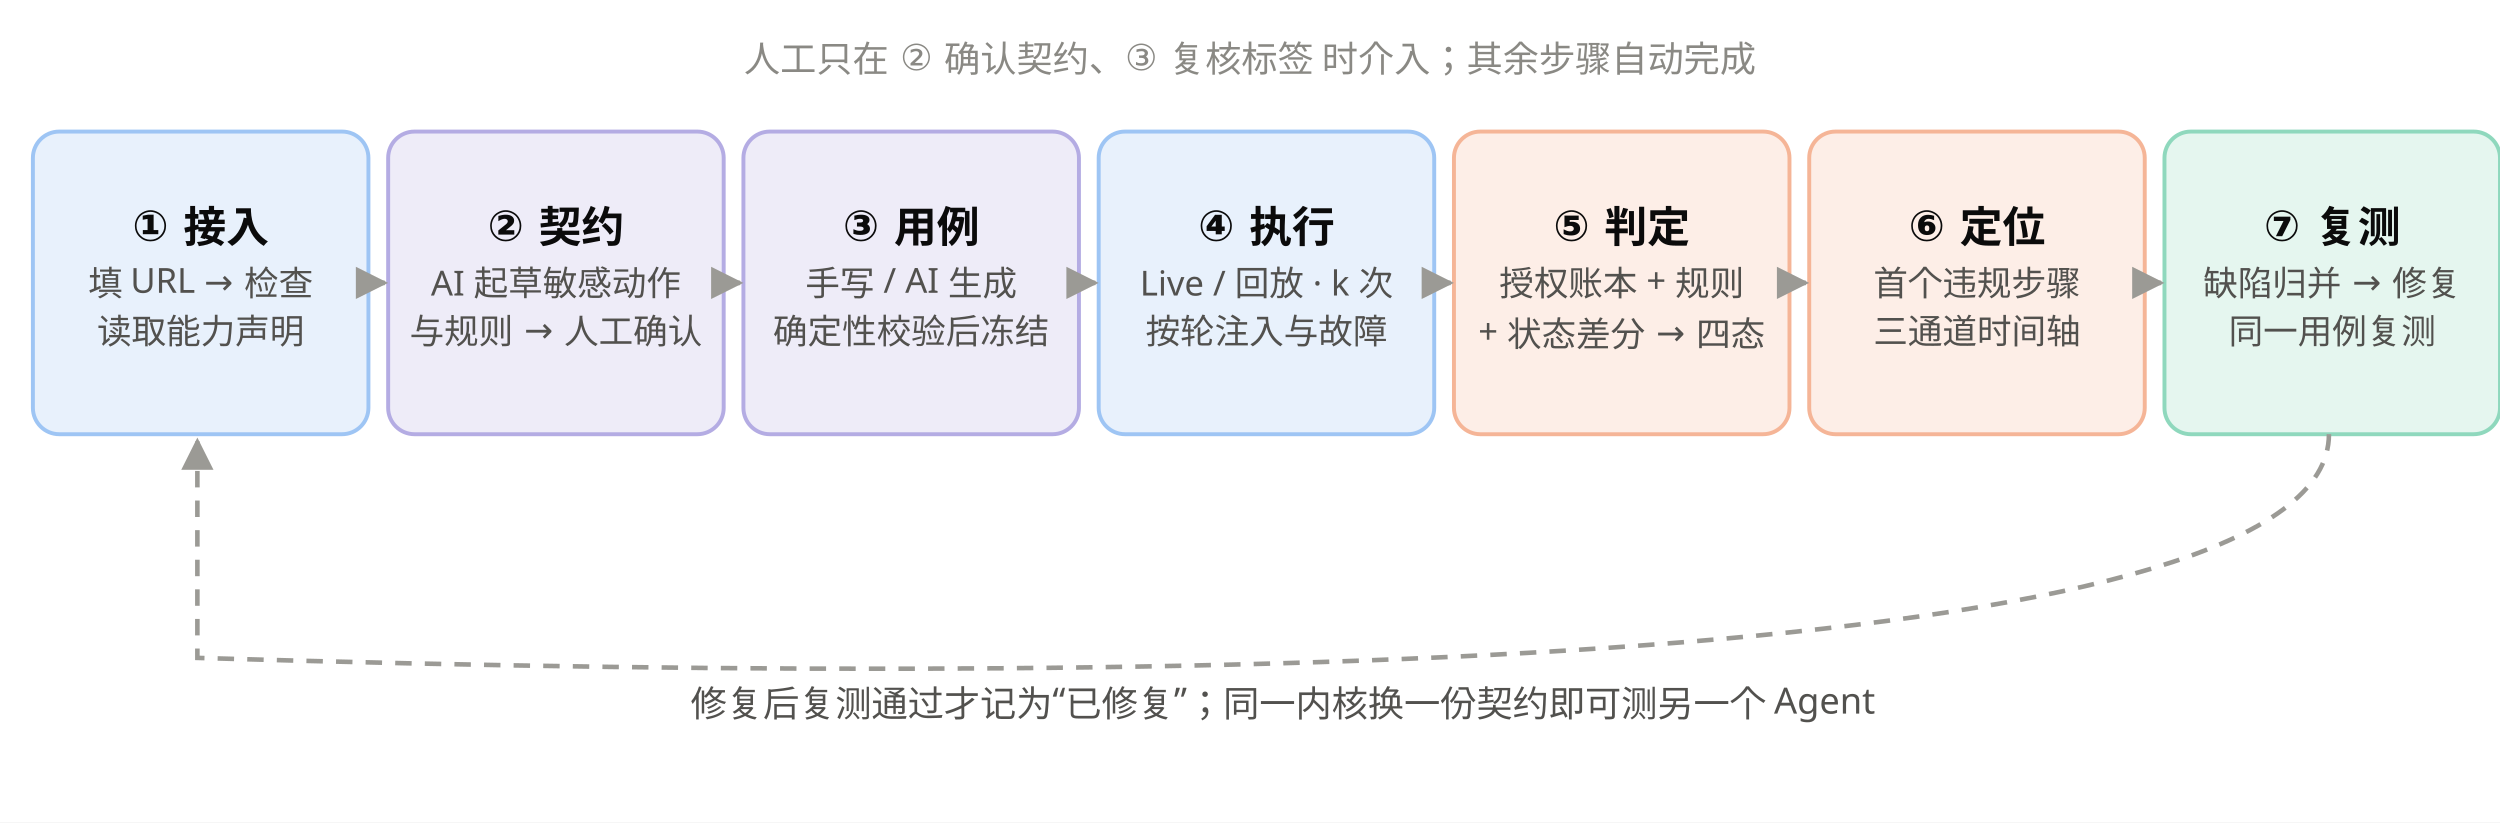
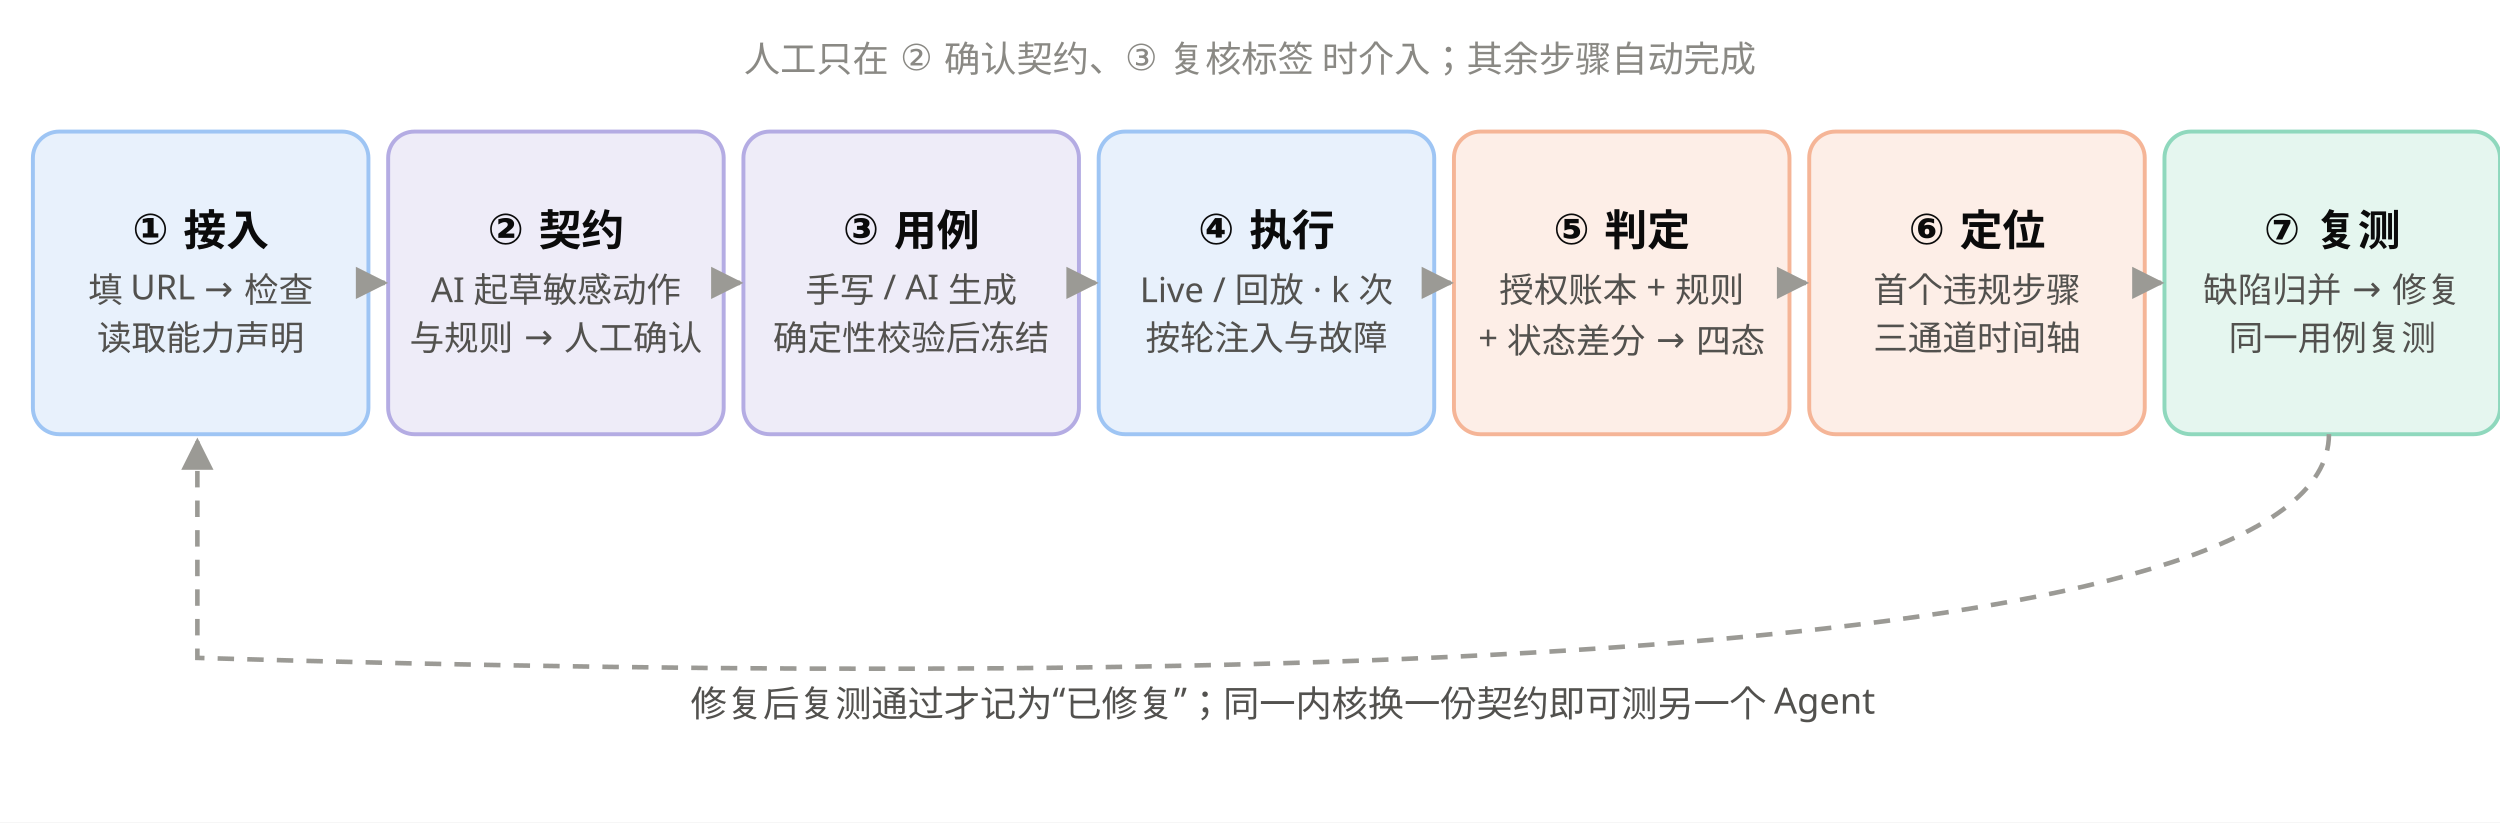
<svg xmlns="http://www.w3.org/2000/svg" viewBox="0 0 760 250" width="760" height="250">
  <defs>
    <marker id="ah" viewBox="0 0 10 10" refX="9" refY="5" markerWidth="7" markerHeight="7" orient="auto-start-reverse">
      <path d="M0,0 L10,5 L0,10 z" fill="#9b9a95" />
    </marker>
  </defs>
  <rect width="100%" height="100%" fill="#ffffff" />
  <rect x="10" y="40" width="102" height="92" rx="8" fill="#e8f1fc" stroke="#9ec5f4" stroke-width="1.2" />
-   <text x="61.0" y="69.5" font-family="'PingFang SC','Hiragino Sans GB','Microsoft YaHei',sans-serif" font-size="13" fill="#0b0b0b" text-anchor="middle" font-weight="600" dominant-baseline="middle">① 接入</text>
-   <text x="61.0" y="86.2" font-family="'PingFang SC','Hiragino Sans GB','Microsoft YaHei',sans-serif" font-size="10.5" fill="#52514e" text-anchor="middle" font-weight="400" dominant-baseline="middle">填 URL → 检查</text>
-   <text x="61.0" y="100.8" font-family="'PingFang SC','Hiragino Sans GB','Microsoft YaHei',sans-serif" font-size="10.5" fill="#52514e" text-anchor="middle" font-weight="400" dominant-baseline="middle">读取能力声明</text>
+   <text x="61.0" y="70.5" font-family="'PingFang SC','Hiragino Sans GB','Microsoft YaHei',sans-serif" font-size="13" fill="#0b0b0b" text-anchor="middle" font-weight="600" dominant-baseline="middle">① 接入</text>
+   <text x="61.0" y="88.2" font-family="'PingFang SC','Hiragino Sans GB','Microsoft YaHei',sans-serif" font-size="10.5" fill="#52514e" text-anchor="middle" font-weight="400" dominant-baseline="middle">填 URL → 检查</text>
+   <text x="61.0" y="102.8" font-family="'PingFang SC','Hiragino Sans GB','Microsoft YaHei',sans-serif" font-size="10.5" fill="#52514e" text-anchor="middle" font-weight="400" dominant-baseline="middle">读取能力声明</text>
  <rect x="118" y="40" width="102" height="92" rx="8" fill="#eeecf8" stroke="#b4ace3" stroke-width="1.2" />
-   <text x="169.0" y="69.5" font-family="'PingFang SC','Hiragino Sans GB','Microsoft YaHei',sans-serif" font-size="13" fill="#0b0b0b" text-anchor="middle" font-weight="600" dominant-baseline="middle">② 契约</text>
-   <text x="169.0" y="86.2" font-family="'PingFang SC','Hiragino Sans GB','Microsoft YaHei',sans-serif" font-size="10.5" fill="#52514e" text-anchor="middle" font-weight="400" dominant-baseline="middle">AI 起草敏感动作</text>
-   <text x="169.0" y="100.8" font-family="'PingFang SC','Hiragino Sans GB','Microsoft YaHei',sans-serif" font-size="10.5" fill="#52514e" text-anchor="middle" font-weight="400" dominant-baseline="middle">与规则 → 人工确认</text>
+   <text x="169.0" y="70.5" font-family="'PingFang SC','Hiragino Sans GB','Microsoft YaHei',sans-serif" font-size="13" fill="#0b0b0b" text-anchor="middle" font-weight="600" dominant-baseline="middle">② 契约</text>
+   <text x="169.0" y="88.2" font-family="'PingFang SC','Hiragino Sans GB','Microsoft YaHei',sans-serif" font-size="10.5" fill="#52514e" text-anchor="middle" font-weight="400" dominant-baseline="middle">AI 起草敏感动作</text>
+   <text x="169.0" y="102.8" font-family="'PingFang SC','Hiragino Sans GB','Microsoft YaHei',sans-serif" font-size="10.5" fill="#52514e" text-anchor="middle" font-weight="400" dominant-baseline="middle">与规则 → 人工确认</text>
  <line x1="113" y1="86" x2="117" y2="86" stroke="#9b9a95" stroke-width="1.4" marker-end="url(#ah)" />
  <rect x="226" y="40" width="102" height="92" rx="8" fill="#eeecf8" stroke="#b4ace3" stroke-width="1.2" />
-   <text x="277.0" y="69.5" font-family="'PingFang SC','Hiragino Sans GB','Microsoft YaHei',sans-serif" font-size="13" fill="#0b0b0b" text-anchor="middle" font-weight="600" dominant-baseline="middle">③ 用例</text>
-   <text x="277.0" y="86.2" font-family="'PingFang SC','Hiragino Sans GB','Microsoft YaHei',sans-serif" font-size="10.5" fill="#52514e" text-anchor="middle" font-weight="400" dominant-baseline="middle">手写 / AI 生成</text>
-   <text x="277.0" y="100.8" font-family="'PingFang SC','Hiragino Sans GB','Microsoft YaHei',sans-serif" font-size="10.5" fill="#52514e" text-anchor="middle" font-weight="400" dominant-baseline="middle">确定性校验后冻结</text>
+   <text x="277.0" y="70.5" font-family="'PingFang SC','Hiragino Sans GB','Microsoft YaHei',sans-serif" font-size="13" fill="#0b0b0b" text-anchor="middle" font-weight="600" dominant-baseline="middle">③ 用例</text>
+   <text x="277.0" y="88.2" font-family="'PingFang SC','Hiragino Sans GB','Microsoft YaHei',sans-serif" font-size="10.5" fill="#52514e" text-anchor="middle" font-weight="400" dominant-baseline="middle">手写 / AI 生成</text>
+   <text x="277.0" y="102.8" font-family="'PingFang SC','Hiragino Sans GB','Microsoft YaHei',sans-serif" font-size="10.5" fill="#52514e" text-anchor="middle" font-weight="400" dominant-baseline="middle">确定性校验后冻结</text>
  <line x1="221" y1="86" x2="225" y2="86" stroke="#9b9a95" stroke-width="1.4" marker-end="url(#ah)" />
  <rect x="334" y="40" width="102" height="92" rx="8" fill="#e8f1fc" stroke="#9ec5f4" stroke-width="1.2" />
-   <text x="385.0" y="69.5" font-family="'PingFang SC','Hiragino Sans GB','Microsoft YaHei',sans-serif" font-size="13" fill="#0b0b0b" text-anchor="middle" font-weight="600" dominant-baseline="middle">④ 执行</text>
-   <text x="385.0" y="86.2" font-family="'PingFang SC','Hiragino Sans GB','Microsoft YaHei',sans-serif" font-size="10.5" fill="#52514e" text-anchor="middle" font-weight="400" dominant-baseline="middle">Live / 回放 · k 次</text>
-   <text x="385.0" y="100.8" font-family="'PingFang SC','Hiragino Sans GB','Microsoft YaHei',sans-serif" font-size="10.5" fill="#52514e" text-anchor="middle" font-weight="400" dominant-baseline="middle">按轮注入与故障</text>
+   <text x="385.0" y="70.5" font-family="'PingFang SC','Hiragino Sans GB','Microsoft YaHei',sans-serif" font-size="13" fill="#0b0b0b" text-anchor="middle" font-weight="600" dominant-baseline="middle">④ 执行</text>
+   <text x="385.0" y="88.2" font-family="'PingFang SC','Hiragino Sans GB','Microsoft YaHei',sans-serif" font-size="10.5" fill="#52514e" text-anchor="middle" font-weight="400" dominant-baseline="middle">Live / 回放 · k 次</text>
+   <text x="385.0" y="102.8" font-family="'PingFang SC','Hiragino Sans GB','Microsoft YaHei',sans-serif" font-size="10.5" fill="#52514e" text-anchor="middle" font-weight="400" dominant-baseline="middle">按轮注入与故障</text>
  <line x1="329" y1="86" x2="333" y2="86" stroke="#9b9a95" stroke-width="1.4" marker-end="url(#ah)" />
  <rect x="442" y="40" width="102" height="92" rx="8" fill="#fdeee7" stroke="#f5b597" stroke-width="1.2" />
-   <text x="493.0" y="69.5" font-family="'PingFang SC','Hiragino Sans GB','Microsoft YaHei',sans-serif" font-size="13" fill="#0b0b0b" text-anchor="middle" font-weight="600" dominant-baseline="middle">⑤ 判定</text>
-   <text x="493.0" y="86.2" font-family="'PingFang SC','Hiragino Sans GB','Microsoft YaHei',sans-serif" font-size="10.5" fill="#52514e" text-anchor="middle" font-weight="400" dominant-baseline="middle">授权账本 + 规则</text>
-   <text x="493.0" y="100.8" font-family="'PingFang SC','Hiragino Sans GB','Microsoft YaHei',sans-serif" font-size="10.5" fill="#52514e" text-anchor="middle" font-weight="400" dominant-baseline="middle">+ 状态差分 → 四态</text>
+   <text x="493.0" y="70.5" font-family="'PingFang SC','Hiragino Sans GB','Microsoft YaHei',sans-serif" font-size="13" fill="#0b0b0b" text-anchor="middle" font-weight="600" dominant-baseline="middle">⑤ 判定</text>
+   <text x="493.0" y="88.2" font-family="'PingFang SC','Hiragino Sans GB','Microsoft YaHei',sans-serif" font-size="10.5" fill="#52514e" text-anchor="middle" font-weight="400" dominant-baseline="middle">授权账本 + 规则</text>
+   <text x="493.0" y="102.8" font-family="'PingFang SC','Hiragino Sans GB','Microsoft YaHei',sans-serif" font-size="10.5" fill="#52514e" text-anchor="middle" font-weight="400" dominant-baseline="middle">+ 状态差分 → 四态</text>
  <line x1="437" y1="86" x2="441" y2="86" stroke="#9b9a95" stroke-width="1.4" marker-end="url(#ah)" />
  <rect x="550" y="40" width="102" height="92" rx="8" fill="#fdeee7" stroke="#f5b597" stroke-width="1.2" />
-   <text x="601.0" y="69.5" font-family="'PingFang SC','Hiragino Sans GB','Microsoft YaHei',sans-serif" font-size="13" fill="#0b0b0b" text-anchor="middle" font-weight="600" dominant-baseline="middle">⑥ 定位</text>
-   <text x="601.0" y="86.2" font-family="'PingFang SC','Hiragino Sans GB','Microsoft YaHei',sans-serif" font-size="10.5" fill="#52514e" text-anchor="middle" font-weight="400" dominant-baseline="middle">首个违规步骤</text>
-   <text x="601.0" y="100.8" font-family="'PingFang SC','Hiragino Sans GB','Microsoft YaHei',sans-serif" font-size="10.5" fill="#52514e" text-anchor="middle" font-weight="400" dominant-baseline="middle">三通道时间轴</text>
+   <text x="601.0" y="70.5" font-family="'PingFang SC','Hiragino Sans GB','Microsoft YaHei',sans-serif" font-size="13" fill="#0b0b0b" text-anchor="middle" font-weight="600" dominant-baseline="middle">⑥ 定位</text>
+   <text x="601.0" y="88.2" font-family="'PingFang SC','Hiragino Sans GB','Microsoft YaHei',sans-serif" font-size="10.5" fill="#52514e" text-anchor="middle" font-weight="400" dominant-baseline="middle">首个违规步骤</text>
+   <text x="601.0" y="102.8" font-family="'PingFang SC','Hiragino Sans GB','Microsoft YaHei',sans-serif" font-size="10.5" fill="#52514e" text-anchor="middle" font-weight="400" dominant-baseline="middle">三通道时间轴</text>
  <line x1="545" y1="86" x2="549" y2="86" stroke="#9b9a95" stroke-width="1.4" marker-end="url(#ah)" />
  <rect x="658" y="40" width="102" height="92" rx="8" fill="#e5f6ef" stroke="#8fd8bd" stroke-width="1.2" />
-   <text x="709.0" y="69.5" font-family="'PingFang SC','Hiragino Sans GB','Microsoft YaHei',sans-serif" font-size="13" fill="#0b0b0b" text-anchor="middle" font-weight="600" dominant-baseline="middle">⑦ 复测</text>
-   <text x="709.0" y="86.2" font-family="'PingFang SC','Hiragino Sans GB','Microsoft YaHei',sans-serif" font-size="10.5" fill="#52514e" text-anchor="middle" font-weight="400" dominant-baseline="middle">缺陷归并 → 修复</text>
-   <text x="709.0" y="100.8" font-family="'PingFang SC','Hiragino Sans GB','Microsoft YaHei',sans-serif" font-size="10.5" fill="#52514e" text-anchor="middle" font-weight="400" dominant-baseline="middle">同一用例复测</text>
+   <text x="709.0" y="70.5" font-family="'PingFang SC','Hiragino Sans GB','Microsoft YaHei',sans-serif" font-size="13" fill="#0b0b0b" text-anchor="middle" font-weight="600" dominant-baseline="middle">⑦ 复测</text>
+   <text x="709.0" y="88.2" font-family="'PingFang SC','Hiragino Sans GB','Microsoft YaHei',sans-serif" font-size="10.5" fill="#52514e" text-anchor="middle" font-weight="400" dominant-baseline="middle">缺陷归并 → 修复</text>
+   <text x="709.0" y="102.8" font-family="'PingFang SC','Hiragino Sans GB','Microsoft YaHei',sans-serif" font-size="10.5" fill="#52514e" text-anchor="middle" font-weight="400" dominant-baseline="middle">同一用例复测</text>
  <line x1="653" y1="86" x2="657" y2="86" stroke="#9b9a95" stroke-width="1.4" marker-end="url(#ah)" />
  <path d="M 708 132 C 708 200, 400 210, 60 200 L 60 134" fill="none" stroke="#9b9a95" stroke-width="1.4" stroke-dasharray="5 4" marker-end="url(#ah)" />
  <text x="390.0" y="214.0" font-family="'PingFang SC','Hiragino Sans GB','Microsoft YaHei',sans-serif" font-size="11" fill="#52514e" text-anchor="middle" font-weight="400" dominant-baseline="middle">修复后复测通过才记为“已修复”；同一内核换一份契约即可测另一个 Agent</text>
  <text x="380.0" y="18.0" font-family="'PingFang SC','Hiragino Sans GB','Microsoft YaHei',sans-serif" font-size="11" fill="#8a8984" text-anchor="middle" font-weight="400" dominant-baseline="middle">人工只在 ② 确认契约、③ 复核标签 时介入；其余步骤自动完成</text>
</svg>
